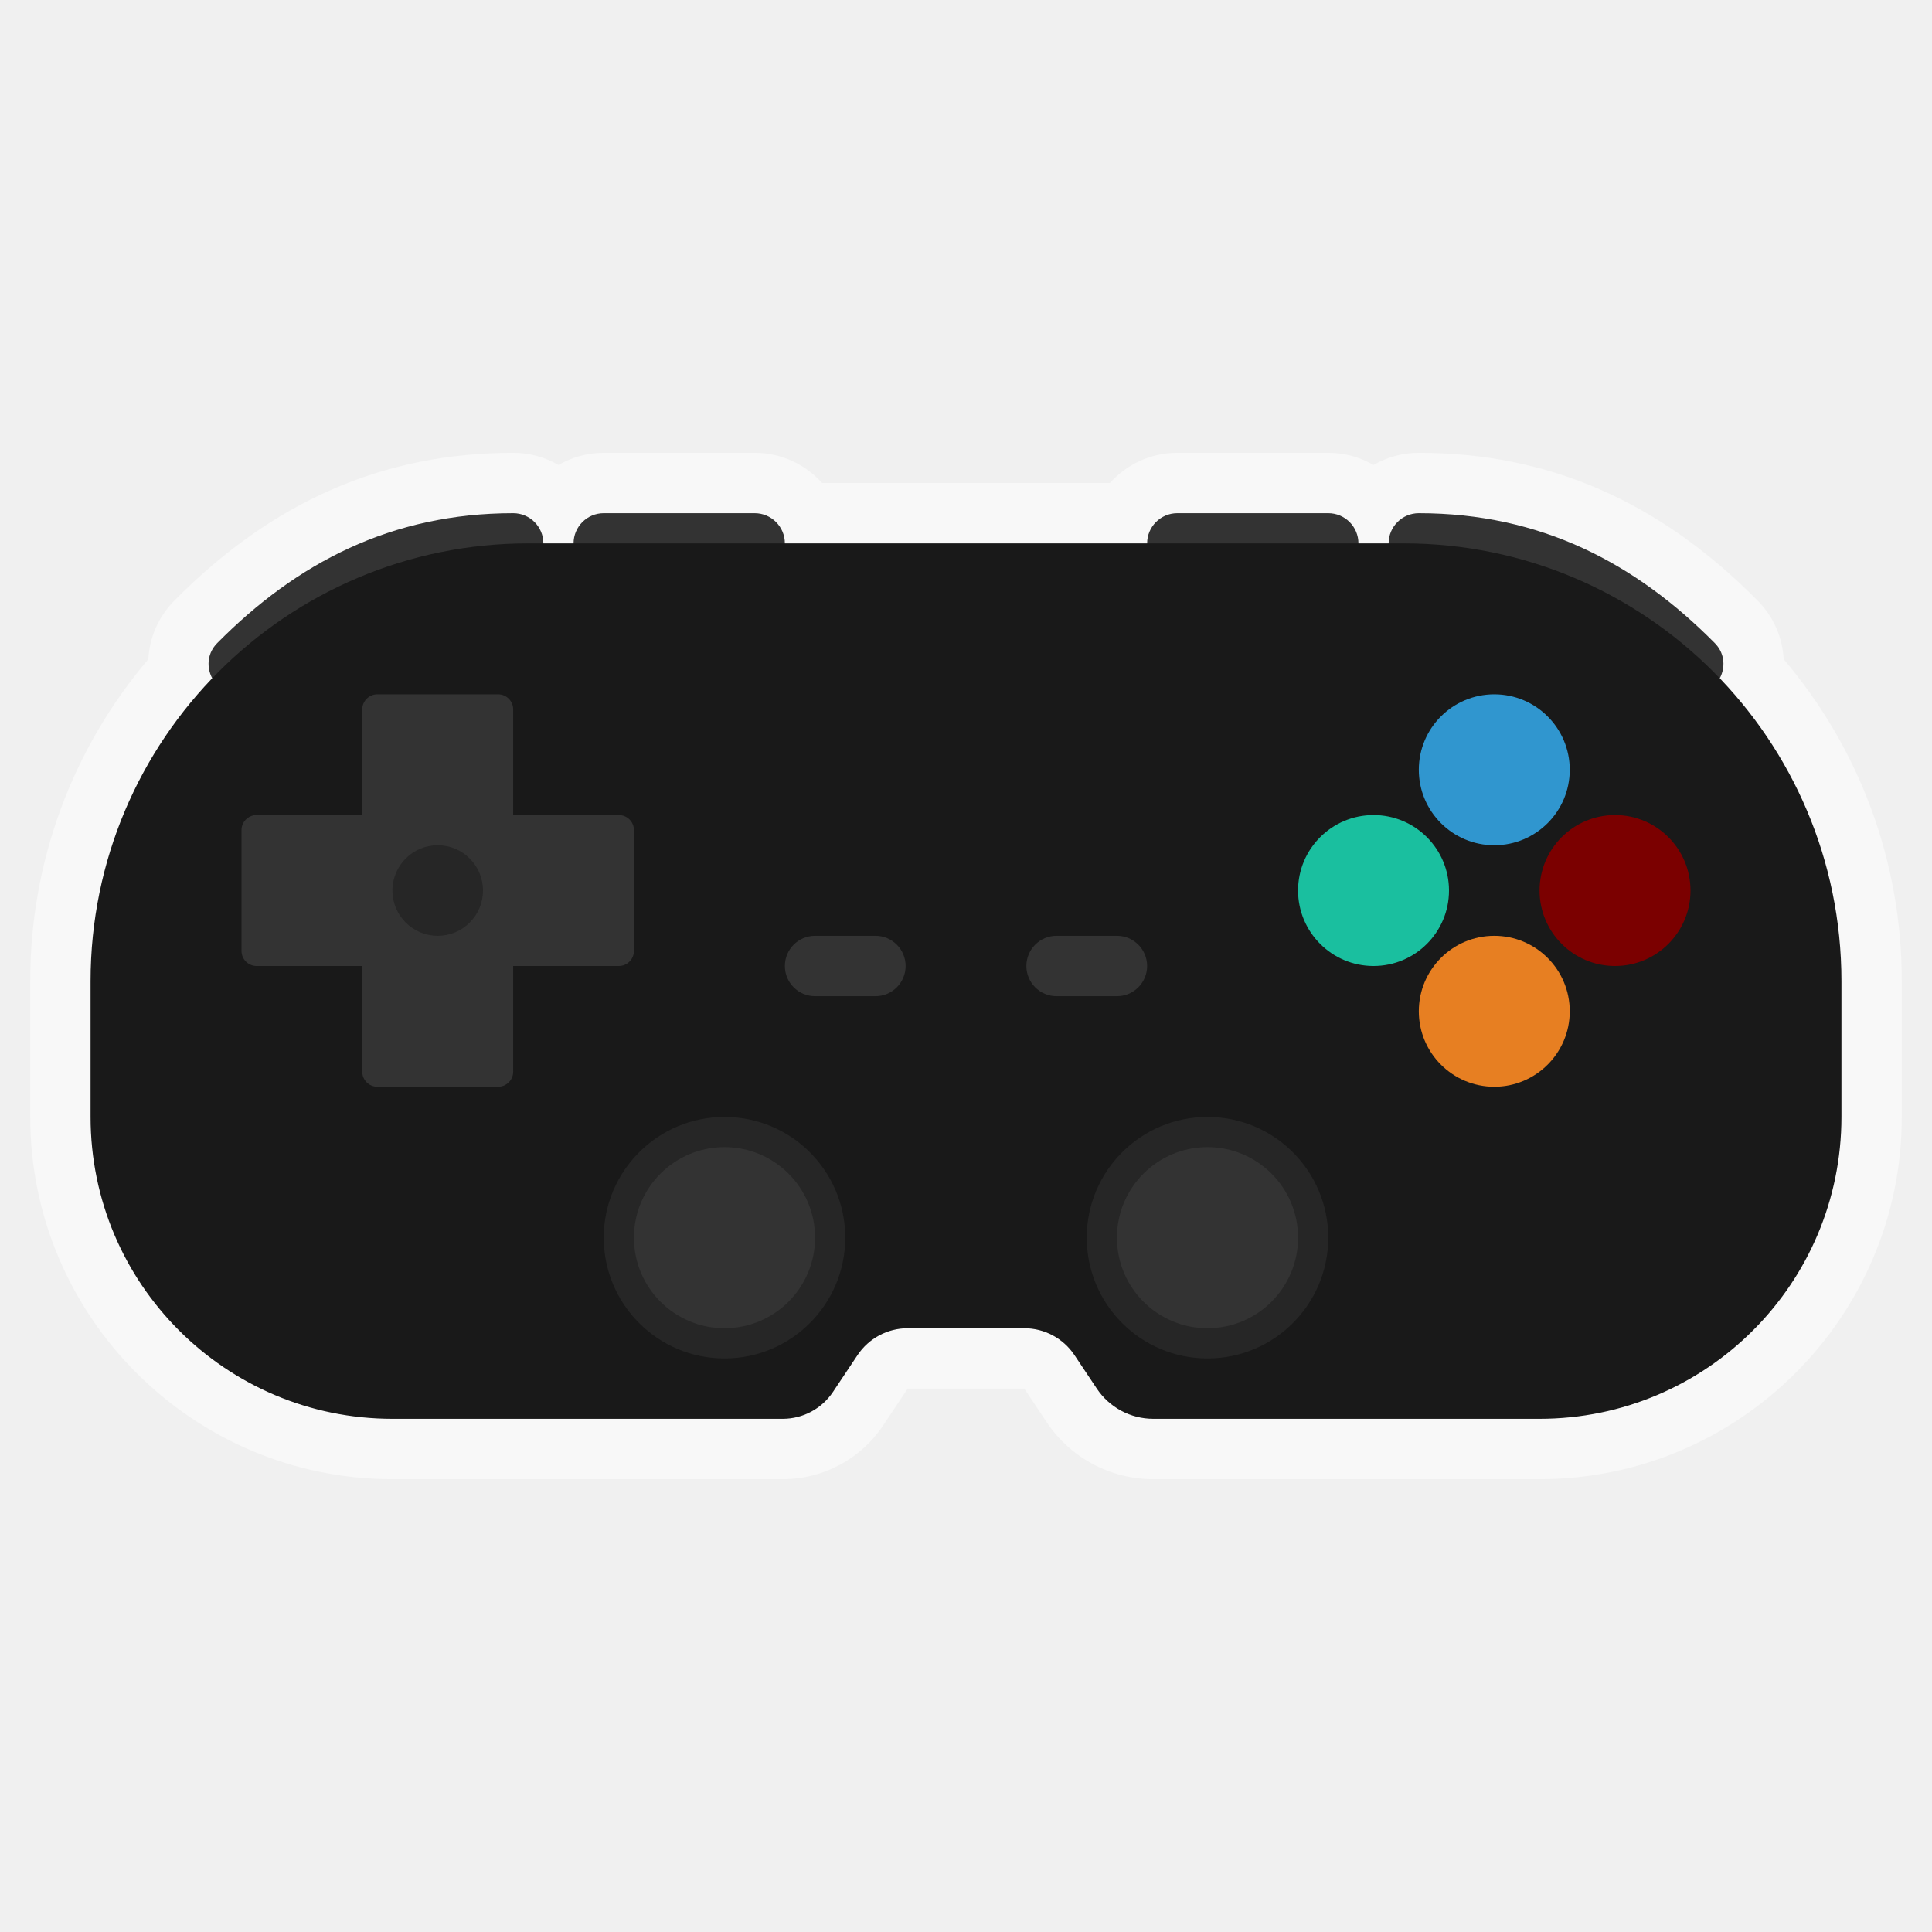
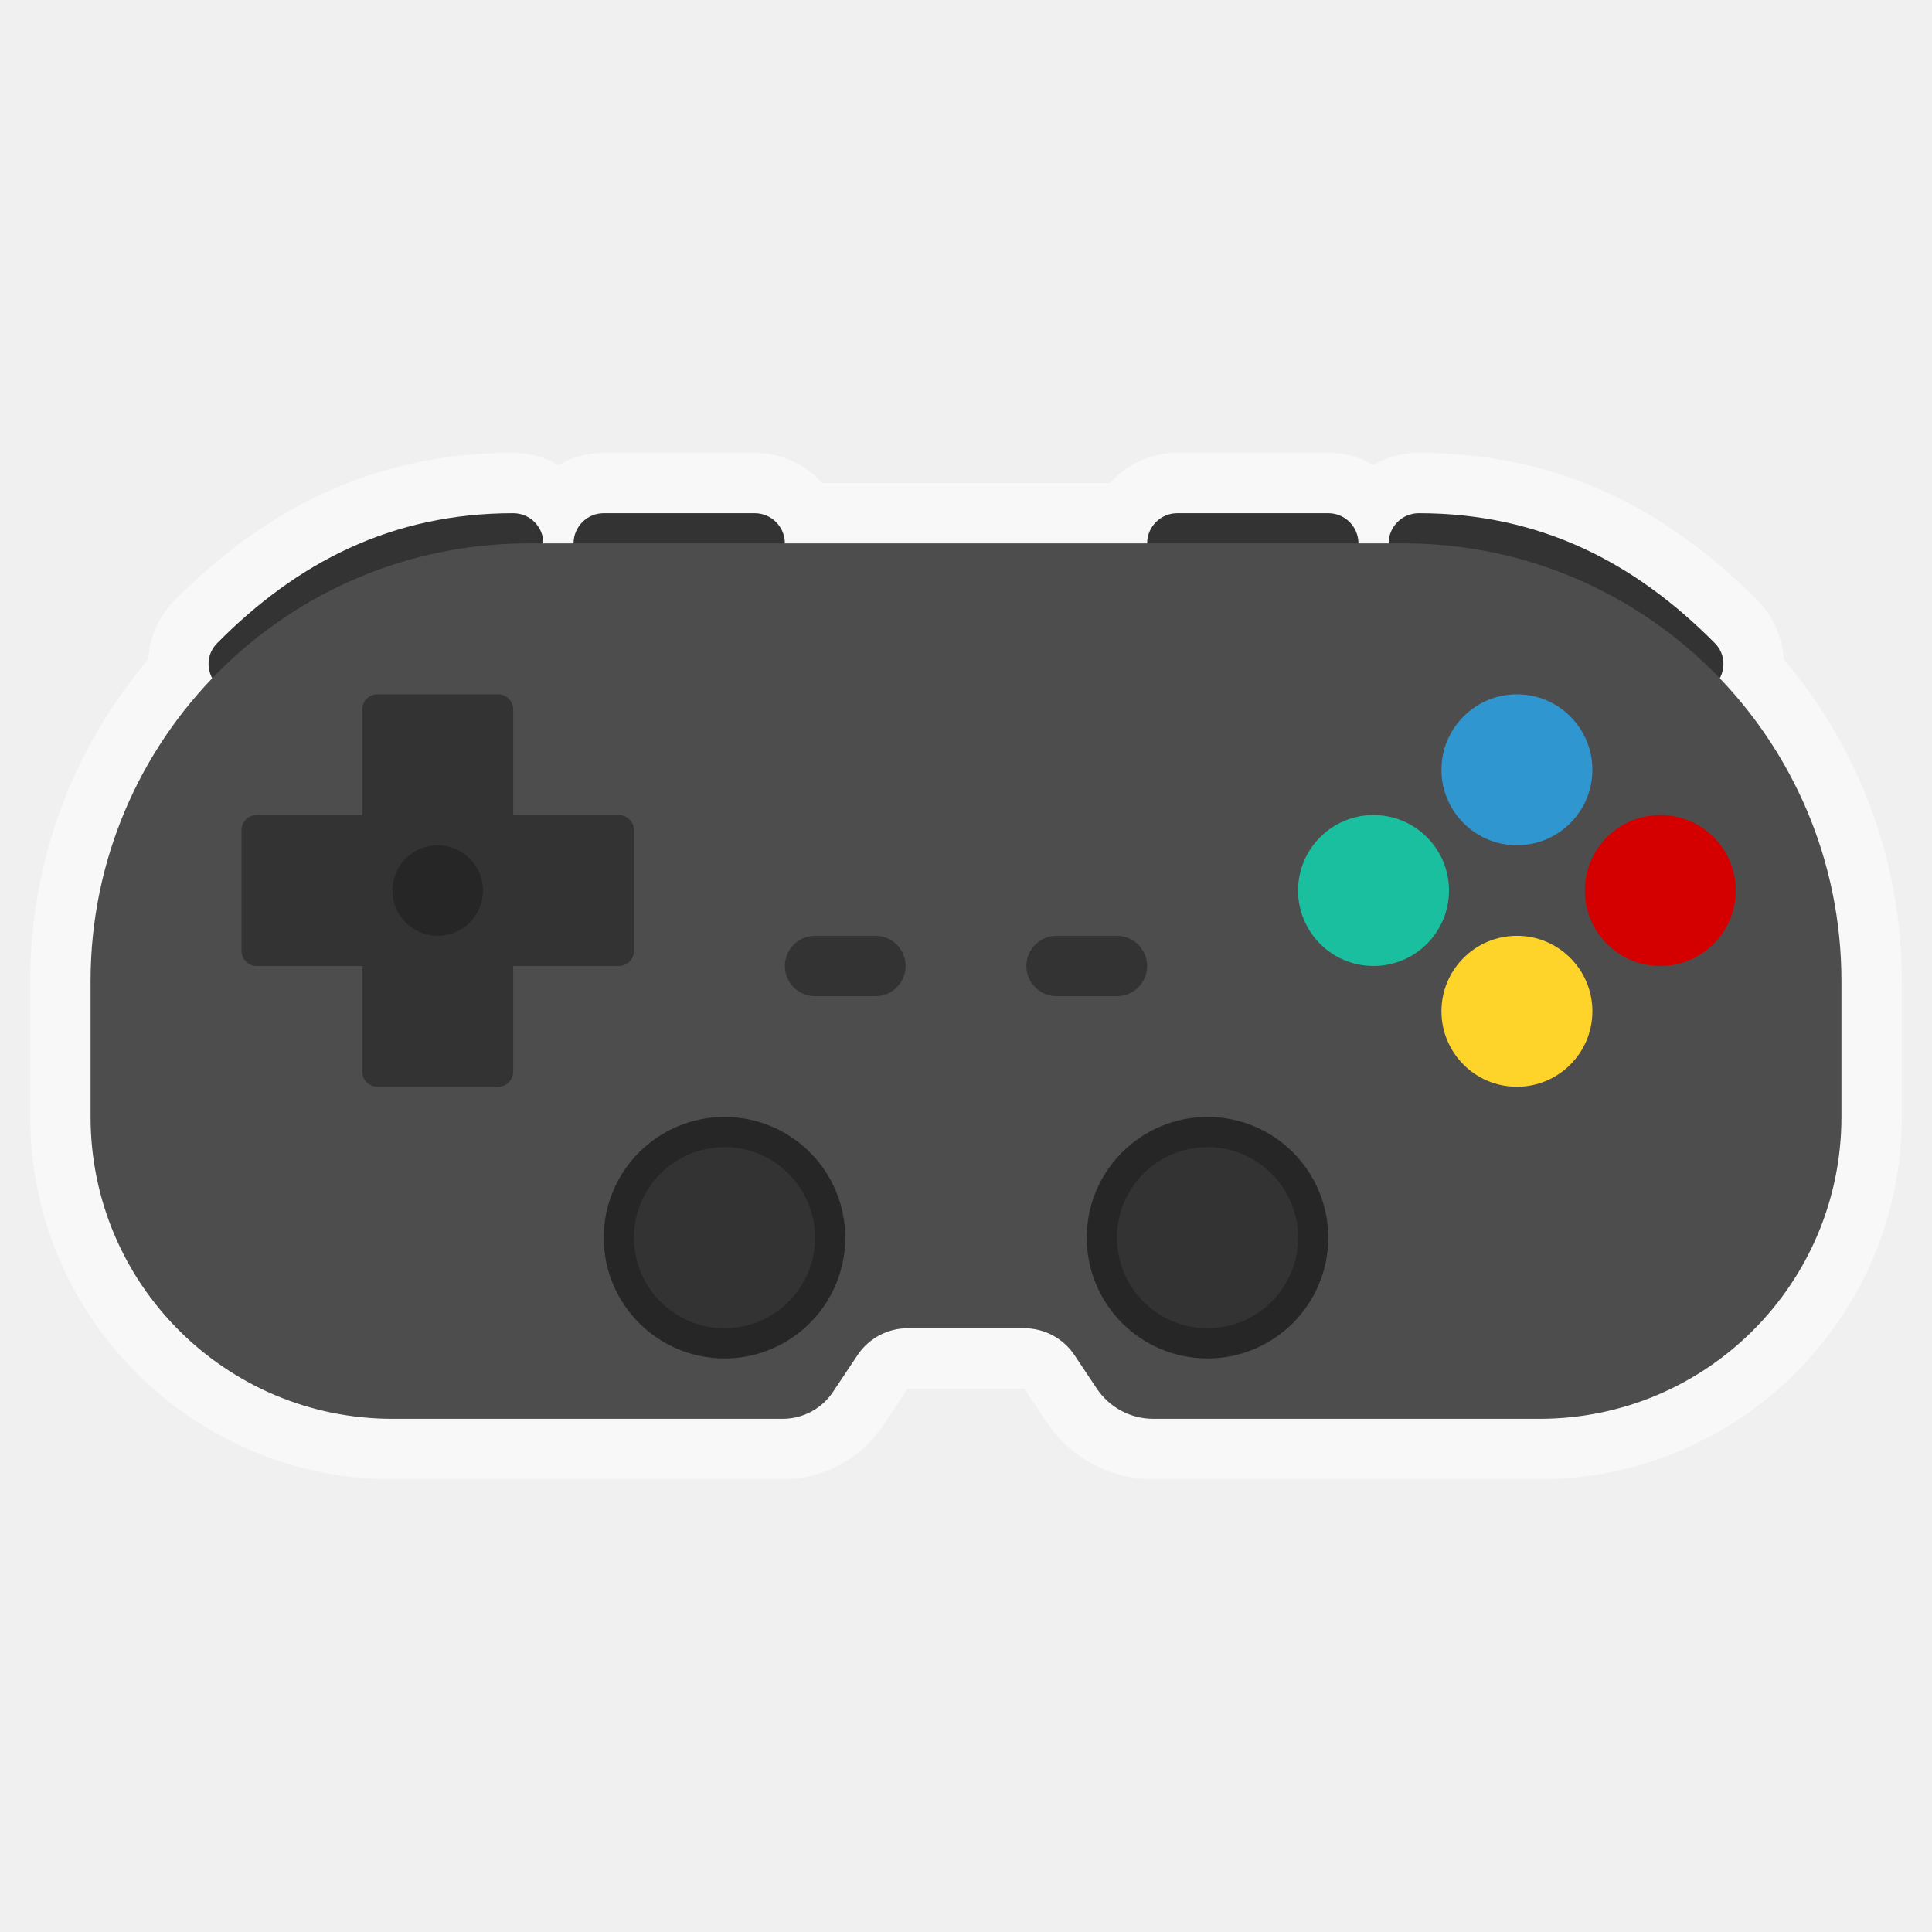
<svg xmlns="http://www.w3.org/2000/svg" viewBox="0 0 341.333 341.333" height="341.333" width="341.333" xml:space="preserve" id="svg2" version="1.1">
  <defs id="defs6">
    <clipPath id="clipPath18" clipPathUnits="userSpaceOnUse">
      <path id="path16" d="M 0,256 H 256 V 0 H 0 Z" />
    </clipPath>
    <clipPath id="clipPath26" clipPathUnits="userSpaceOnUse">
      <path id="path24" d="M 4,196 H 252 V 60 H 4 Z" />
    </clipPath>
  </defs>
-   <g transform="matrix(1.333333,0,0,-1.333333,0,341.3333)" id="g10">
-     <g id="g12">
-       <g clip-path="url(#clipPath18)" id="g14">
-         <g id="g20">
-           <g id="g22" />
-           <g id="g34">
-             <g style="opacity:0.5" id="g32" clip-path="url(#clipPath26)">
-               <g id="g30" transform="translate(117.3911,79.46)">
-                 <path id="path28" style="fill:#ffffff;fill-opacity:1;fill-rule:nonzero;stroke:none" d="M 0,0 C 0.909,0.353 1.887,0.54 2.89,0.54 1.887,0.54 0.909,0.353 0,0 m 110.83,89.627 c 0.112,-0.402 0.155,-0.815 0.134,-1.222 0.021,0.407 -0.022,0.82 -0.134,1.222 -0.113,0.402 -0.295,0.795 -0.553,1.163 0.258,-0.368 0.44,-0.761 0.553,-1.163 m 8.126,-0.432 c -0.147,2.847 -1.318,5.611 -3.437,7.753 -13.04,13.183 -27.73,19.592 -44.91,19.592 -2.184,0 -4.234,-0.587 -6,-1.61 -1.766,1.023 -3.817,1.61 -6,1.61 h -20 c -3.546,0 -6.738,-1.546 -8.937,-4 H -8.454 c -2.199,2.454 -5.391,4 -8.937,4 h -20 c -2.184,0 -4.234,-0.587 -6,-1.61 -1.766,1.023 -3.816,1.61 -6,1.61 -17.18,0 -31.87,-6.409 -44.91,-19.592 -2.119,-2.142 -3.29,-4.906 -3.437,-7.753 -10.123,-11.921 -15.653,-26.917 -15.653,-42.655 v -18 c 0,-26.467 21.533,-48 48,-48 h 51.719 c 5.361,0 10.338,2.663 13.312,7.125 l 3.25,4.875 h 15.438 l 2.953,-4.43 c 3.16,-4.74 8.448,-7.57 14.144,-7.57 h 51.184 c 26.467,0 48,21.533 48,48 v 18 c 0,15.738 -5.53,30.734 -15.653,42.655" />
-               </g>
-             </g>
-           </g>
-         </g>
-         <g transform="translate(156,188)" id="g36">
-           <path id="path38" style="fill:#333333;fill-opacity:1;fill-rule:nonzero;stroke:none" d="m 0,0 c -2.209,0 -4,-1.791 -4,-4 v -16 c 0,-2.209 1.791,-4 4,-4 h 24 v 20 c 0,2.209 -1.791,4 -4,4 z" />
-         </g>
-         <g transform="translate(227.2227,170.7817)" id="g40">
-           <path id="path42" style="fill:#333333;fill-opacity:1;fill-rule:nonzero;stroke:none" d="m 0,0 c -10.514,10.629 -23.094,17.218 -39.223,17.218 -2.209,0 -4,-1.791 -4,-4 v -20 H -2.885 C 0.646,-6.782 2.483,-2.51 0,0" />
-         </g>
-         <g transform="translate(68,188)" id="g44">
-           <path id="path46" style="fill:#333333;fill-opacity:1;fill-rule:nonzero;stroke:none" d="M 0,0 C -16.129,0 -28.709,-6.589 -39.223,-17.218 -41.706,-19.728 -39.869,-24 -36.338,-24 H 4 V -4 C 4,-1.791 2.209,0 0,0" />
-         </g>
-         <g transform="translate(100,188)" id="g48">
-           <path id="path50" style="fill:#333333;fill-opacity:1;fill-rule:nonzero;stroke:none" d="m 0,0 h -20 c -2.209,0 -4,-1.791 -4,-4 V -24 H 0 c 2.209,0 4,1.791 4,4 V -4 C 4,-1.791 2.209,0 0,0" />
-         </g>
-         <g transform="translate(186,184)" id="g52">
-           <path id="path54" style="fill:#191919;fill-opacity:1;fill-rule:nonzero;stroke:none" d="m 0,0 h -116 c -32.033,0 -58,-25.967 -58,-58 v -18 c 0,-22.092 17.909,-40 40,-40 h 51.719 c 2.675,0 5.172,1.337 6.656,3.562 l 3.25,4.875 c 1.484,2.226 3.981,3.563 6.656,3.563 h 15.438 c 2.675,0 5.173,-1.337 6.656,-3.563 l 2.953,-4.429 c 1.669,-2.504 4.48,-4.008 7.488,-4.008 H 18 c 22.092,0 40,17.908 40,40 v 18 C 58,-25.967 32.032,0 0,0" />
-         </g>
-         <g transform="translate(82,128)" id="g56">
-           <path id="path58" style="fill:#333333;fill-opacity:1;fill-rule:nonzero;stroke:none" d="m 0,0 h -48 c -1.104,0 -2,0.896 -2,2 v 16 c 0,1.104 0.896,2 2,2 H 0 c 1.104,0 2,-0.896 2,-2 V 2 C 2,0.896 1.104,0 0,0" />
-         </g>
-         <g transform="translate(48,114)" id="g60">
-           <path id="path62" style="fill:#333333;fill-opacity:1;fill-rule:nonzero;stroke:none" d="m 0,0 v 48 c 0,1.104 0.896,2 2,2 h 16 c 1.104,0 2,-0.896 2,-2 V 0 c 0,-1.104 -0.896,-2 -2,-2 H 2 C 0.896,-2 0,-1.104 0,0" />
-         </g>
-         <g transform="translate(112,92)" id="g64">
-           <path id="path66" style="fill:#262626;fill-opacity:1;fill-rule:nonzero;stroke:none" d="m 0,0 c 0,-8.837 -7.164,-16 -16,-16 -8.836,0 -16,7.163 -16,16 0,8.837 7.164,16 16,16 C -7.164,16 0,8.837 0,0" />
-         </g>
-         <g transform="translate(176,92)" id="g68">
-           <path id="path70" style="fill:#262626;fill-opacity:1;fill-rule:nonzero;stroke:none" d="m 0,0 c 0,-8.837 -7.163,-16 -16,-16 -8.837,0 -16,7.163 -16,16 0,8.837 7.163,16 16,16 C -7.163,16 0,8.837 0,0" />
-         </g>
-         <g transform="translate(172,138)" id="g72">
-           <path id="path74" style="fill:#1abf9f;fill-opacity:1;fill-rule:nonzero;stroke:none" d="m 0,0 c 0,-5.523 4.478,-10 10,-10 5.522,0 10,4.477 10,10 C 20,5.523 15.522,10 10,10 4.478,10 0,5.523 0,0" />
-         </g>
-         <g transform="translate(188,154)" id="g76">
-           <path id="path78" style="fill:#3096cf;fill-opacity:1;fill-rule:nonzero;stroke:none" d="m 0,0 c 0,-5.523 4.478,-10 10,-10 5.522,0 10,4.477 10,10 C 20,5.523 15.522,10 10,10 4.478,10 0,5.523 0,0" />
-         </g>
-         <g transform="translate(188,122)" id="g80">
-           <path id="path82" style="fill:#e77f22;fill-opacity:1;fill-rule:nonzero;stroke:none" d="m 0,0 c 0,-5.522 4.478,-10 10,-10 5.522,0 10,4.478 10,10 C 20,5.523 15.522,10 10,10 4.478,10 0,5.523 0,0" />
-         </g>
-         <g transform="translate(204,138)" id="g84">
-           <path id="path86" style="fill:#7b0000;fill-opacity:1;fill-rule:nonzero;stroke:none" d="m 0,0 c 0,-5.523 4.478,-10 10,-10 5.522,0 10,4.477 10,10 C 20,5.523 15.522,10 10,10 4.478,10 0,5.523 0,0" />
-         </g>
-         <g transform="translate(116,124)" id="g88">
-           <path id="path90" style="fill:#333333;fill-opacity:1;fill-rule:nonzero;stroke:none" d="m 0,0 h -8 c -2.209,0 -4,1.791 -4,4 0,2.209 1.791,4 4,4 H 0 C 2.209,8 4,6.209 4,4 4,1.791 2.209,0 0,0" />
-         </g>
-         <g transform="translate(148,124)" id="g92">
-           <path id="path94" style="fill:#333333;fill-opacity:1;fill-rule:nonzero;stroke:none" d="m 0,0 h -8 c -2.209,0 -4,1.791 -4,4 0,2.209 1.791,4 4,4 H 0 C 2.209,8 4,6.209 4,4 4,1.791 2.209,0 0,0" />
-         </g>
-         <g transform="translate(108,92)" id="g96">
-           <path id="path98" style="fill:#333333;fill-opacity:1;fill-rule:nonzero;stroke:none" d="m 0,0 c 0,-6.627 -5.373,-12 -12,-12 -6.627,0 -12,5.373 -12,12 0,6.627 5.373,12 12,12 C -5.373,12 0,6.627 0,0" />
-         </g>
-         <g transform="translate(172,92)" id="g100">
-           <path id="path102" style="fill:#333333;fill-opacity:1;fill-rule:nonzero;stroke:none" d="m 0,0 c 0,-6.627 -5.373,-12 -12,-12 -6.627,0 -12,5.373 -12,12 0,6.627 5.373,12 12,12 C -5.373,12 0,6.627 0,0" />
-         </g>
-         <g transform="translate(64,138)" id="g104">
-           <path id="path106" style="fill:#262626;fill-opacity:1;fill-rule:nonzero;stroke:none" d="m 0,0 c 0,-3.313 -2.687,-6 -6,-6 -3.313,0 -6,2.687 -6,6 0,3.313 2.687,6 6,6 3.313,0 6,-2.687 6,-6" />
+   <g id="g20" transform="matrix(1.333333,0,0,-1.333333,0,341.3333)">
+     <g id="g22" />
+     <g id="g34">
+       <g clip-path="url(#clipPath26)" id="g32" style="opacity:0.5">
+         <g transform="translate(117.3911,79.46)" id="g30">
+           <path d="M 0,0 C 0.909,0.353 1.887,0.54 2.89,0.54 1.887,0.54 0.909,0.353 0,0 m 110.83,89.627 c 0.112,-0.402 0.155,-0.815 0.134,-1.222 0.021,0.407 -0.022,0.82 -0.134,1.222 -0.113,0.402 -0.295,0.795 -0.553,1.163 0.258,-0.368 0.44,-0.761 0.553,-1.163 m 8.126,-0.432 c -0.147,2.847 -1.318,5.611 -3.437,7.753 -13.04,13.183 -27.73,19.592 -44.91,19.592 -2.184,0 -4.234,-0.587 -6,-1.61 -1.766,1.023 -3.817,1.61 -6,1.61 h -20 c -3.546,0 -6.738,-1.546 -8.937,-4 H -8.454 c -2.199,2.454 -5.391,4 -8.937,4 h -20 c -2.184,0 -4.234,-0.587 -6,-1.61 -1.766,1.023 -3.816,1.61 -6,1.61 -17.18,0 -31.87,-6.409 -44.91,-19.592 -2.119,-2.142 -3.29,-4.906 -3.437,-7.753 -10.123,-11.921 -15.653,-26.917 -15.653,-42.655 v -18 c 0,-26.467 21.533,-48 48,-48 h 51.719 c 5.361,0 10.338,2.663 13.312,7.125 l 3.25,4.875 h 15.438 l 2.953,-4.43 c 3.16,-4.74 8.448,-7.57 14.144,-7.57 h 51.184 c 26.467,0 48,21.533 48,48 v 18 c 0,15.738 -5.53,30.734 -15.653,42.655" style="fill:#ffffff;fill-opacity:1;fill-rule:nonzero;stroke:none" id="path28" />
        </g>
      </g>
    </g>
  </g>
+   <g id="g36" transform="matrix(1.333333,0,0,-1.333333,208,90.66667)">
+     <path d="m 0,0 c -2.209,0 -4,-1.791 -4,-4 v -16 c 0,-2.209 1.791,-4 4,-4 h 24 v 20 c 0,2.209 -1.791,4 -4,4 z" style="fill:#333333;fill-opacity:1;fill-rule:nonzero;stroke:none" id="path38" />
+   </g>
+   <g id="g40" transform="matrix(1.333333,0,0,-1.333333,302.9636,113.6244)">
+     <path d="m 0,0 c -10.514,10.629 -23.094,17.218 -39.223,17.218 -2.209,0 -4,-1.791 -4,-4 v -20 H -2.885 C 0.646,-6.782 2.483,-2.51 0,0" style="fill:#333333;fill-opacity:1;fill-rule:nonzero;stroke:none" id="path42" />
+   </g>
+   <g id="g44" transform="matrix(1.333333,0,0,-1.333333,90.66666,90.66667)">
+     <path d="M 0,0 C -16.129,0 -28.709,-6.589 -39.223,-17.218 -41.706,-19.728 -39.869,-24 -36.338,-24 H 4 V -4 C 4,-1.791 2.209,0 0,0" style="fill:#333333;fill-opacity:1;fill-rule:nonzero;stroke:none" id="path46" />
+   </g>
+   <g id="g48" transform="matrix(1.333333,0,0,-1.333333,133.3333,90.66667)">
+     <path d="m 0,0 h -20 c -2.209,0 -4,-1.791 -4,-4 V -24 H 0 c 2.209,0 4,1.791 4,4 V -4 C 4,-1.791 2.209,0 0,0" style="fill:#333333;fill-opacity:1;fill-rule:nonzero;stroke:none" id="path50" />
+   </g>
+   <g id="g52" transform="matrix(1.333333,0,0,-1.333333,248,96)" style="fill:#4d4d4d">
+     <path d="m 0,0 h -116 c -32.033,0 -58,-25.967 -58,-58 v -18 c 0,-22.092 17.909,-40 40,-40 h 51.719 c 2.675,0 5.172,1.337 6.656,3.562 l 3.25,4.875 c 1.484,2.226 3.981,3.563 6.656,3.563 h 15.438 c 2.675,0 5.173,-1.337 6.656,-3.563 l 2.953,-4.429 c 1.669,-2.504 4.48,-4.008 7.488,-4.008 H 18 c 22.092,0 40,17.908 40,40 v 18 C 58,-25.967 32.032,0 0,0" style="fill:#4d4d4d;fill-opacity:1;fill-rule:nonzero;stroke:none" id="path54" />
+   </g>
+   <g id="g56" transform="matrix(1.333333,0,0,-1.333333,109.3333,170.6667)">
+     <path d="m 0,0 h -48 c -1.104,0 -2,0.896 -2,2 v 16 c 0,1.104 0.896,2 2,2 H 0 c 1.104,0 2,-0.896 2,-2 V 2 C 2,0.896 1.104,0 0,0" style="fill:#333333;fill-opacity:1;fill-rule:nonzero;stroke:none" id="path58" />
+   </g>
+   <g id="g60" transform="matrix(1.333333,0,0,-1.333333,64,189.3333)">
+     <path d="m 0,0 v 48 c 0,1.104 0.896,2 2,2 h 16 c 1.104,0 2,-0.896 2,-2 V 0 c 0,-1.104 -0.896,-2 -2,-2 H 2 C 0.896,-2 0,-1.104 0,0" style="fill:#333333;fill-opacity:1;fill-rule:nonzero;stroke:none" id="path62" />
+   </g>
+   <g id="g64" transform="matrix(1.333333,0,0,-1.333333,149.3333,218.6667)">
+     <path d="m 0,0 c 0,-8.837 -7.164,-16 -16,-16 -8.836,0 -16,7.163 -16,16 0,8.837 7.164,16 16,16 C -7.164,16 0,8.837 0,0" style="fill:#262626;fill-opacity:1;fill-rule:nonzero;stroke:none" id="path66" />
+   </g>
+   <g id="g68" transform="matrix(1.333333,0,0,-1.333333,234.6667,218.6667)">
+     <path d="m 0,0 c 0,-8.837 -7.163,-16 -16,-16 -8.837,0 -16,7.163 -16,16 0,8.837 7.163,16 16,16 C -7.163,16 0,8.837 0,0" style="fill:#262626;fill-opacity:1;fill-rule:nonzero;stroke:none" id="path70" />
+   </g>
+   <g id="g72" transform="matrix(1.333333,0,0,-1.333333,229.3333,157.3333)">
+     <path d="m 0,0 c 0,-5.523 4.478,-10 10,-10 5.522,0 10,4.477 10,10 C 20,5.523 15.522,10 10,10 4.478,10 0,5.523 0,0" style="fill:#1abf9f;fill-opacity:1;fill-rule:nonzero;stroke:none" id="path74" />
+   </g>
+   <g id="g76" transform="matrix(1.333333,0,0,-1.333333,254.6667,136)">
+     <path d="m 0,0 c 0,-5.523 4.478,-10 10,-10 5.522,0 10,4.477 10,10 C 20,5.523 15.522,10 10,10 4.478,10 0,5.523 0,0" style="fill:#3096cf;fill-opacity:1;fill-rule:nonzero;stroke:none" id="path78" />
+   </g>
+   <g id="g80" transform="matrix(1.333333,0,0,-1.333333,254.6667,178.6667)" style="fill:#ffd42a">
+     <path d="m 0,0 c 0,-5.522 4.478,-10 10,-10 5.522,0 10,4.478 10,10 C 20,5.523 15.522,10 10,10 4.478,10 0,5.523 0,0" style="fill:#ffd42a;fill-opacity:1;fill-rule:nonzero;stroke:none" id="path82" />
+   </g>
+   <g id="g84" transform="matrix(1.333333,0,0,-1.333333,280,157.3333)" style="fill:#d40000">
+     <path d="m 0,0 c 0,-5.523 4.478,-10 10,-10 5.522,0 10,4.477 10,10 C 20,5.523 15.522,10 10,10 4.478,10 0,5.523 0,0" style="fill:#d40000;fill-opacity:1;fill-rule:nonzero;stroke:none" id="path86" />
+   </g>
+   <g id="g88" transform="matrix(1.333333,0,0,-1.333333,154.6667,176)">
+     <path d="m 0,0 h -8 c -2.209,0 -4,1.791 -4,4 0,2.209 1.791,4 4,4 H 0 C 2.209,8 4,6.209 4,4 4,1.791 2.209,0 0,0" style="fill:#333333;fill-opacity:1;fill-rule:nonzero;stroke:none" id="path90" />
+   </g>
+   <g id="g92" transform="matrix(1.333333,0,0,-1.333333,197.3333,176)">
+     <path d="m 0,0 h -8 c -2.209,0 -4,1.791 -4,4 0,2.209 1.791,4 4,4 H 0 C 2.209,8 4,6.209 4,4 4,1.791 2.209,0 0,0" style="fill:#333333;fill-opacity:1;fill-rule:nonzero;stroke:none" id="path94" />
+   </g>
+   <g id="g96" transform="matrix(1.333333,0,0,-1.333333,144,218.6667)">
+     <path d="m 0,0 c 0,-6.627 -5.373,-12 -12,-12 -6.627,0 -12,5.373 -12,12 0,6.627 5.373,12 12,12 C -5.373,12 0,6.627 0,0" style="fill:#333333;fill-opacity:1;fill-rule:nonzero;stroke:none" id="path98" />
+   </g>
+   <g id="g100" transform="matrix(1.333333,0,0,-1.333333,229.3333,218.6667)">
+     <path d="m 0,0 c 0,-6.627 -5.373,-12 -12,-12 -6.627,0 -12,5.373 -12,12 0,6.627 5.373,12 12,12 C -5.373,12 0,6.627 0,0" style="fill:#333333;fill-opacity:1;fill-rule:nonzero;stroke:none" id="path102" />
+   </g>
+   <g id="g104" transform="matrix(1.333333,0,0,-1.333333,85.33333,157.3333)">
+     <path d="m 0,0 c 0,-3.313 -2.687,-6 -6,-6 -3.313,0 -6,2.687 -6,6 0,3.313 2.687,6 6,6 3.313,0 6,-2.687 6,-6" style="fill:#262626;fill-opacity:1;fill-rule:nonzero;stroke:none" id="path106" />
+   </g>
</svg>
